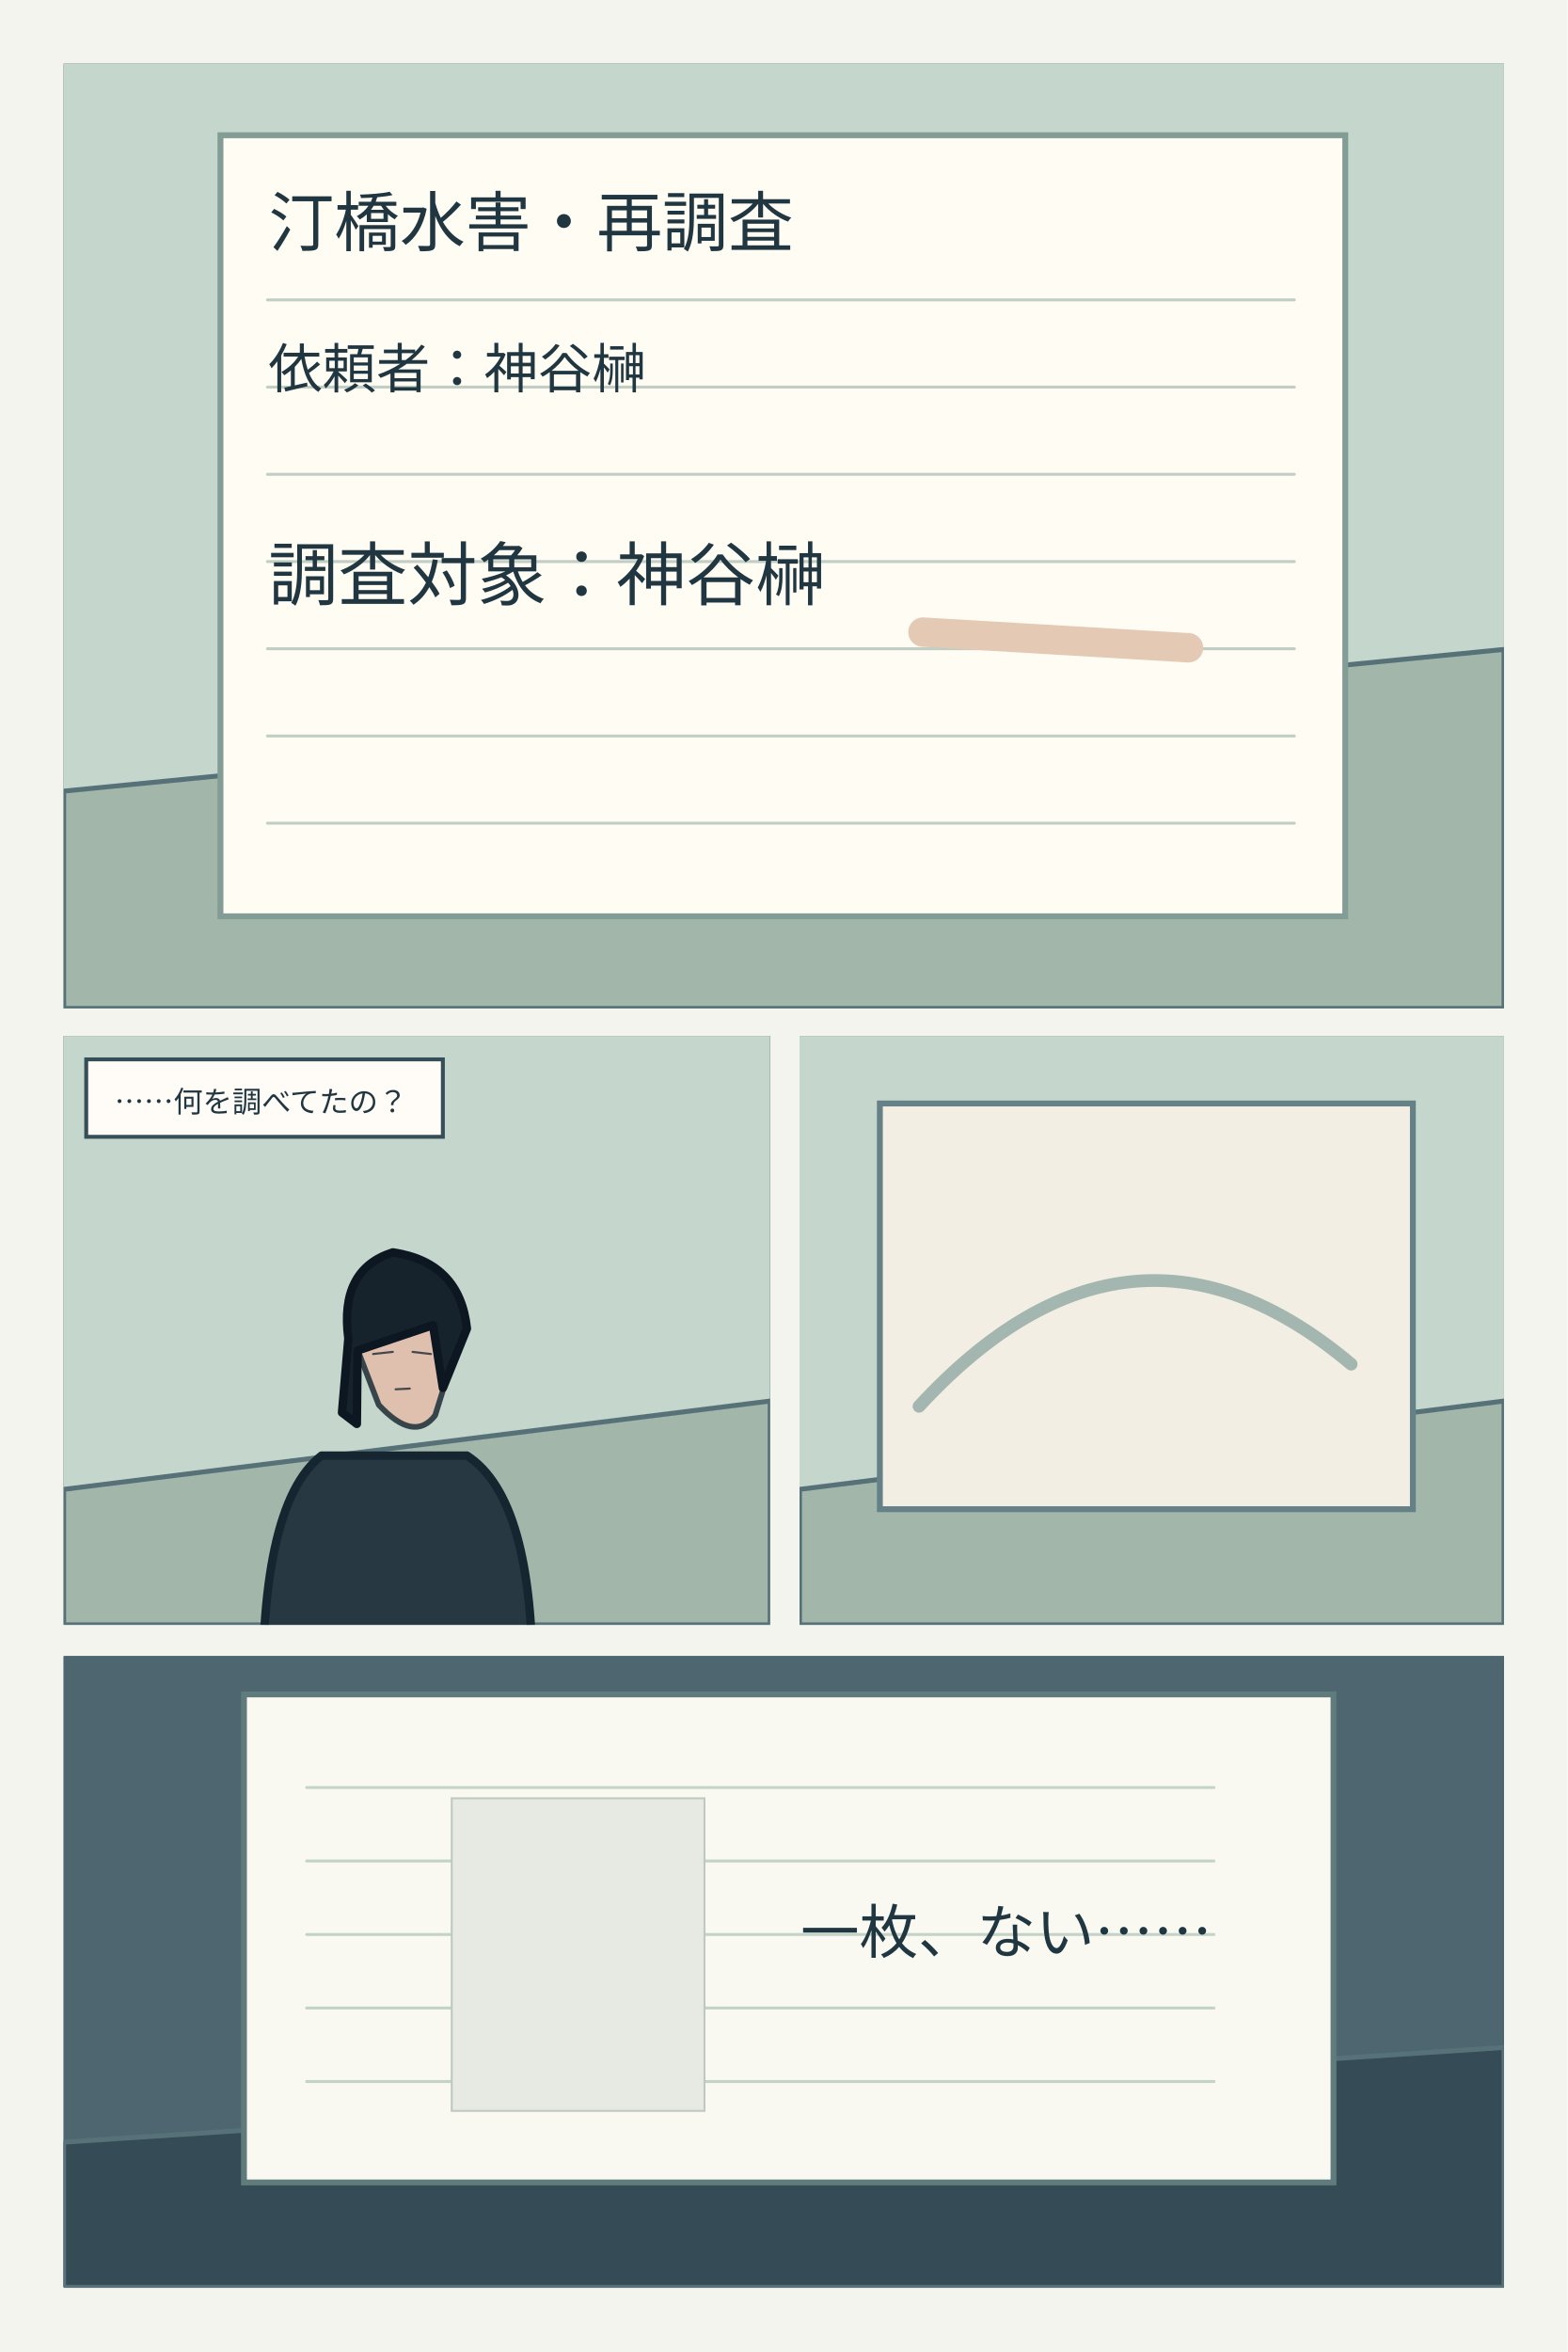
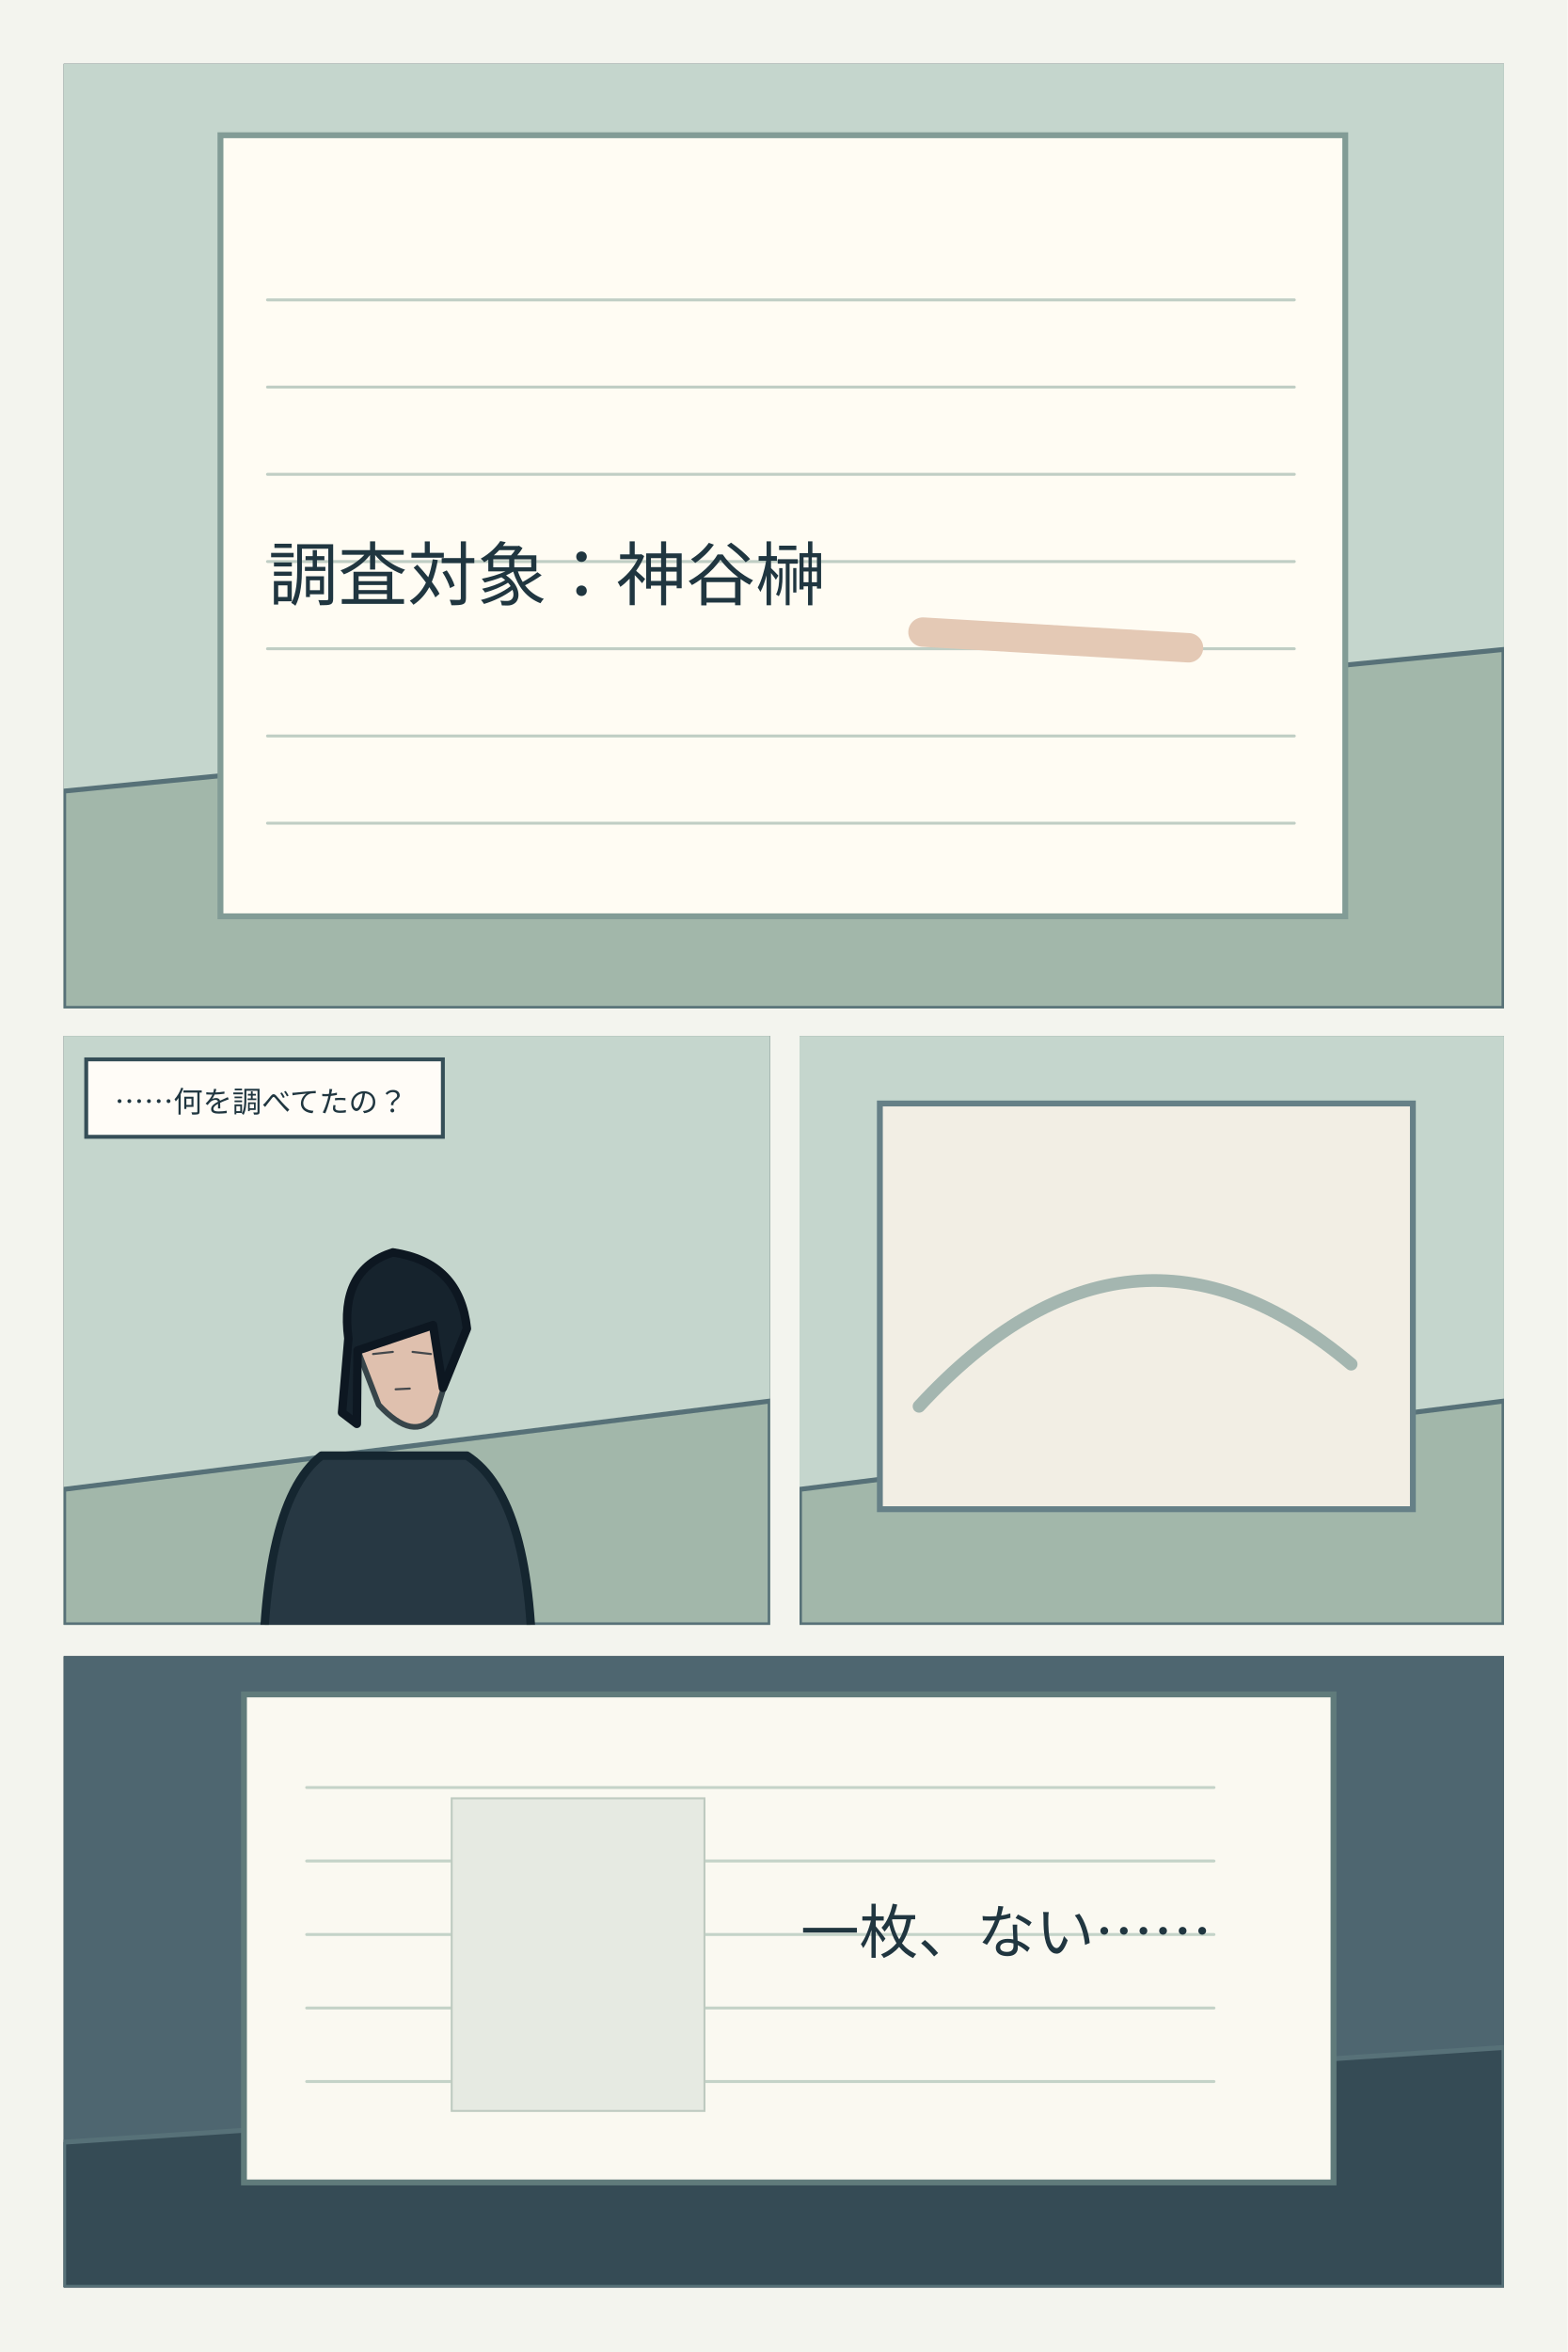
<svg xmlns="http://www.w3.org/2000/svg" width="1600" height="2400" viewBox="0 0 1600 2400">
  <rect x="0" y="0" width="1600" height="2400" fill="#f3f4ee" stroke="none" stroke-width="0" />
  <g id="31-1">
    <svg x="65" y="65" width="1470" height="964" viewBox="0 0 1470 964">
      <rect x="2" y="2" width="1466" height="960" fill="#f8f9f3" stroke="#192c36" stroke-width="8" />
      <rect x="0" y="0" width="1470" height="964" fill="#c5d6cd" stroke="none" stroke-width="0" />
      <path d="M0 742.28L1470 597.68V964H0Z" fill="#a2b7aa" stroke="#577178" stroke-width="5" stroke-linejoin="round" stroke-linecap="round" />
      <rect x="160" y="73" width="1148" height="797" fill="#fffcf3" stroke="#829c96" stroke-width="6" />
      <path d="M208 241L1256 241" fill="none" stroke="#c0cec4" stroke-width="3" stroke-linejoin="round" stroke-linecap="round" />
      <path d="M208 330L1256 330" fill="none" stroke="#c0cec4" stroke-width="3" stroke-linejoin="round" stroke-linecap="round" />
      <path d="M208 419L1256 419" fill="none" stroke="#c0cec4" stroke-width="3" stroke-linejoin="round" stroke-linecap="round" />
      <path d="M208 508L1256 508" fill="none" stroke="#c0cec4" stroke-width="3" stroke-linejoin="round" stroke-linecap="round" />
      <path d="M208 597L1256 597" fill="none" stroke="#c0cec4" stroke-width="3" stroke-linejoin="round" stroke-linecap="round" />
      <path d="M208 686L1256 686" fill="none" stroke="#c0cec4" stroke-width="3" stroke-linejoin="round" stroke-linecap="round" />
      <path d="M208 775L1256 775" fill="none" stroke="#c0cec4" stroke-width="3" stroke-linejoin="round" stroke-linecap="round" />
-       <text x="209" y="186" font-family="Noto Sans CJK JP,sans-serif" font-size="67" font-weight="500" fill="#203640">汀橋水害・再調査</text>
-       <text x="209" y="331" font-family="Noto Sans CJK JP,sans-serif" font-size="55" font-weight="500" fill="#203640">依頼者：神谷榊</text>
      <text x="209" y="547" font-family="Noto Sans CJK JP,sans-serif" font-size="71" font-weight="500" fill="#203640">調査対象：神谷榊</text>
      <path d="M877 580L1148 596" fill="none" stroke="#e4c9b5" stroke-width="30" stroke-linejoin="round" stroke-linecap="round" />
    </svg>
  </g>
  <g id="31-2">
    <svg x="816" y="1057" width="719" height="601" viewBox="0 0 719 601">
      <rect x="2" y="2" width="715" height="597" fill="#f8f9f3" stroke="#192c36" stroke-width="8" />
      <rect x="0" y="0" width="719" height="601" fill="#c5d6cd" stroke="none" stroke-width="0" />
      <path d="M0 462.77L719 372.62V601H0Z" fill="#a2b7aa" stroke="#577178" stroke-width="5" stroke-linejoin="round" stroke-linecap="round" />
      <rect x="82" y="69" width="544" height="414" fill="#f2eee4" stroke="#668087" stroke-width="6" />
      <path d="M122 378Q337 145 563 335" fill="none" stroke="#a4b6b0" stroke-width="13" stroke-linejoin="round" stroke-linecap="round" />
    </svg>
  </g>
  <g id="31-3">
    <svg x="65" y="1057" width="721" height="601" viewBox="0 0 721 601">
      <rect x="2" y="2" width="717" height="597" fill="#f8f9f3" stroke="#192c36" stroke-width="8" />
      <rect x="0" y="0" width="721" height="601" fill="#c5d6cd" stroke="none" stroke-width="0" />
      <path d="M0 462.77L721 372.62V601H0Z" fill="#a2b7aa" stroke="#577178" stroke-width="5" stroke-linejoin="round" stroke-linecap="round" />
      <g transform="translate(346 442) scale(0.72)">
        <path d="M-115-19Q-206 51-198 365L-151 587L156 587L184 311Q186 42 91-19Z" fill="#273843" stroke="#152630" stroke-width="12" stroke-linejoin="round" stroke-linecap="round" />
        <path d="M-64-169Q-73-265-1-270Q85-265 74-166L46-76Q16-37-34-91Z" fill="#dfc0ae" stroke="#37454a" stroke-width="8" stroke-linejoin="round" stroke-linecap="round" />
        <path d="M-77-185Q-90-283-14-307Q81-293 91-199L57-115L43-204L-64-168L-65-64L-86-80Z" fill="#16232d" stroke="#0d1721" stroke-width="12" stroke-linejoin="round" stroke-linecap="round" />
        <path d="M-42-163L-14-166M14-166L40-163M-10-113L10-114" fill="none" stroke="#44484c" stroke-width="3" stroke-linejoin="round" stroke-linecap="round" />
      </g>
      <rect x="23" y="24" width="364" height="79" fill="#fffcf7" stroke="#354e57" stroke-width="4" />
      <text x="52" y="78" font-family="Noto Sans CJK JP,sans-serif" font-size="30" font-weight="500" fill="#203640">……何を調べてたの？</text>
    </svg>
  </g>
  <g id="31-4">
    <svg x="65" y="1690" width="1470" height="644" viewBox="0 0 1470 644">
      <rect x="2" y="2" width="1466" height="640" fill="#f8f9f3" stroke="#192c36" stroke-width="8" />
      <rect x="0" y="0" width="1470" height="644" fill="#4e6670" stroke="none" stroke-width="0" />
      <path d="M0 495.88L1470 399.28V644H0Z" fill="#354b55" stroke="#577178" stroke-width="5" stroke-linejoin="round" stroke-linecap="round" />
      <rect x="184" y="39" width="1112" height="498" fill="#faf9f1" stroke="#607b7b" stroke-width="6" />
      <path d="M248 134L1174 134" fill="none" stroke="#c4d3c8" stroke-width="3" stroke-linejoin="round" stroke-linecap="round" />
      <path d="M248 209L1174 209" fill="none" stroke="#c4d3c8" stroke-width="3" stroke-linejoin="round" stroke-linecap="round" />
      <path d="M248 284L1174 284" fill="none" stroke="#c4d3c8" stroke-width="3" stroke-linejoin="round" stroke-linecap="round" />
      <path d="M248 359L1174 359" fill="none" stroke="#c4d3c8" stroke-width="3" stroke-linejoin="round" stroke-linecap="round" />
      <path d="M248 434L1174 434" fill="none" stroke="#c4d3c8" stroke-width="3" stroke-linejoin="round" stroke-linecap="round" />
      <rect x="396" y="145" width="258" height="319" fill="#e6eae2" stroke="#becac0" stroke-width="2" />
      <text x="752" y="303" font-family="Noto Sans CJK JP,sans-serif" font-size="60" font-weight="500" fill="#203640">一枚、ない……</text>
    </svg>
  </g>
</svg>
